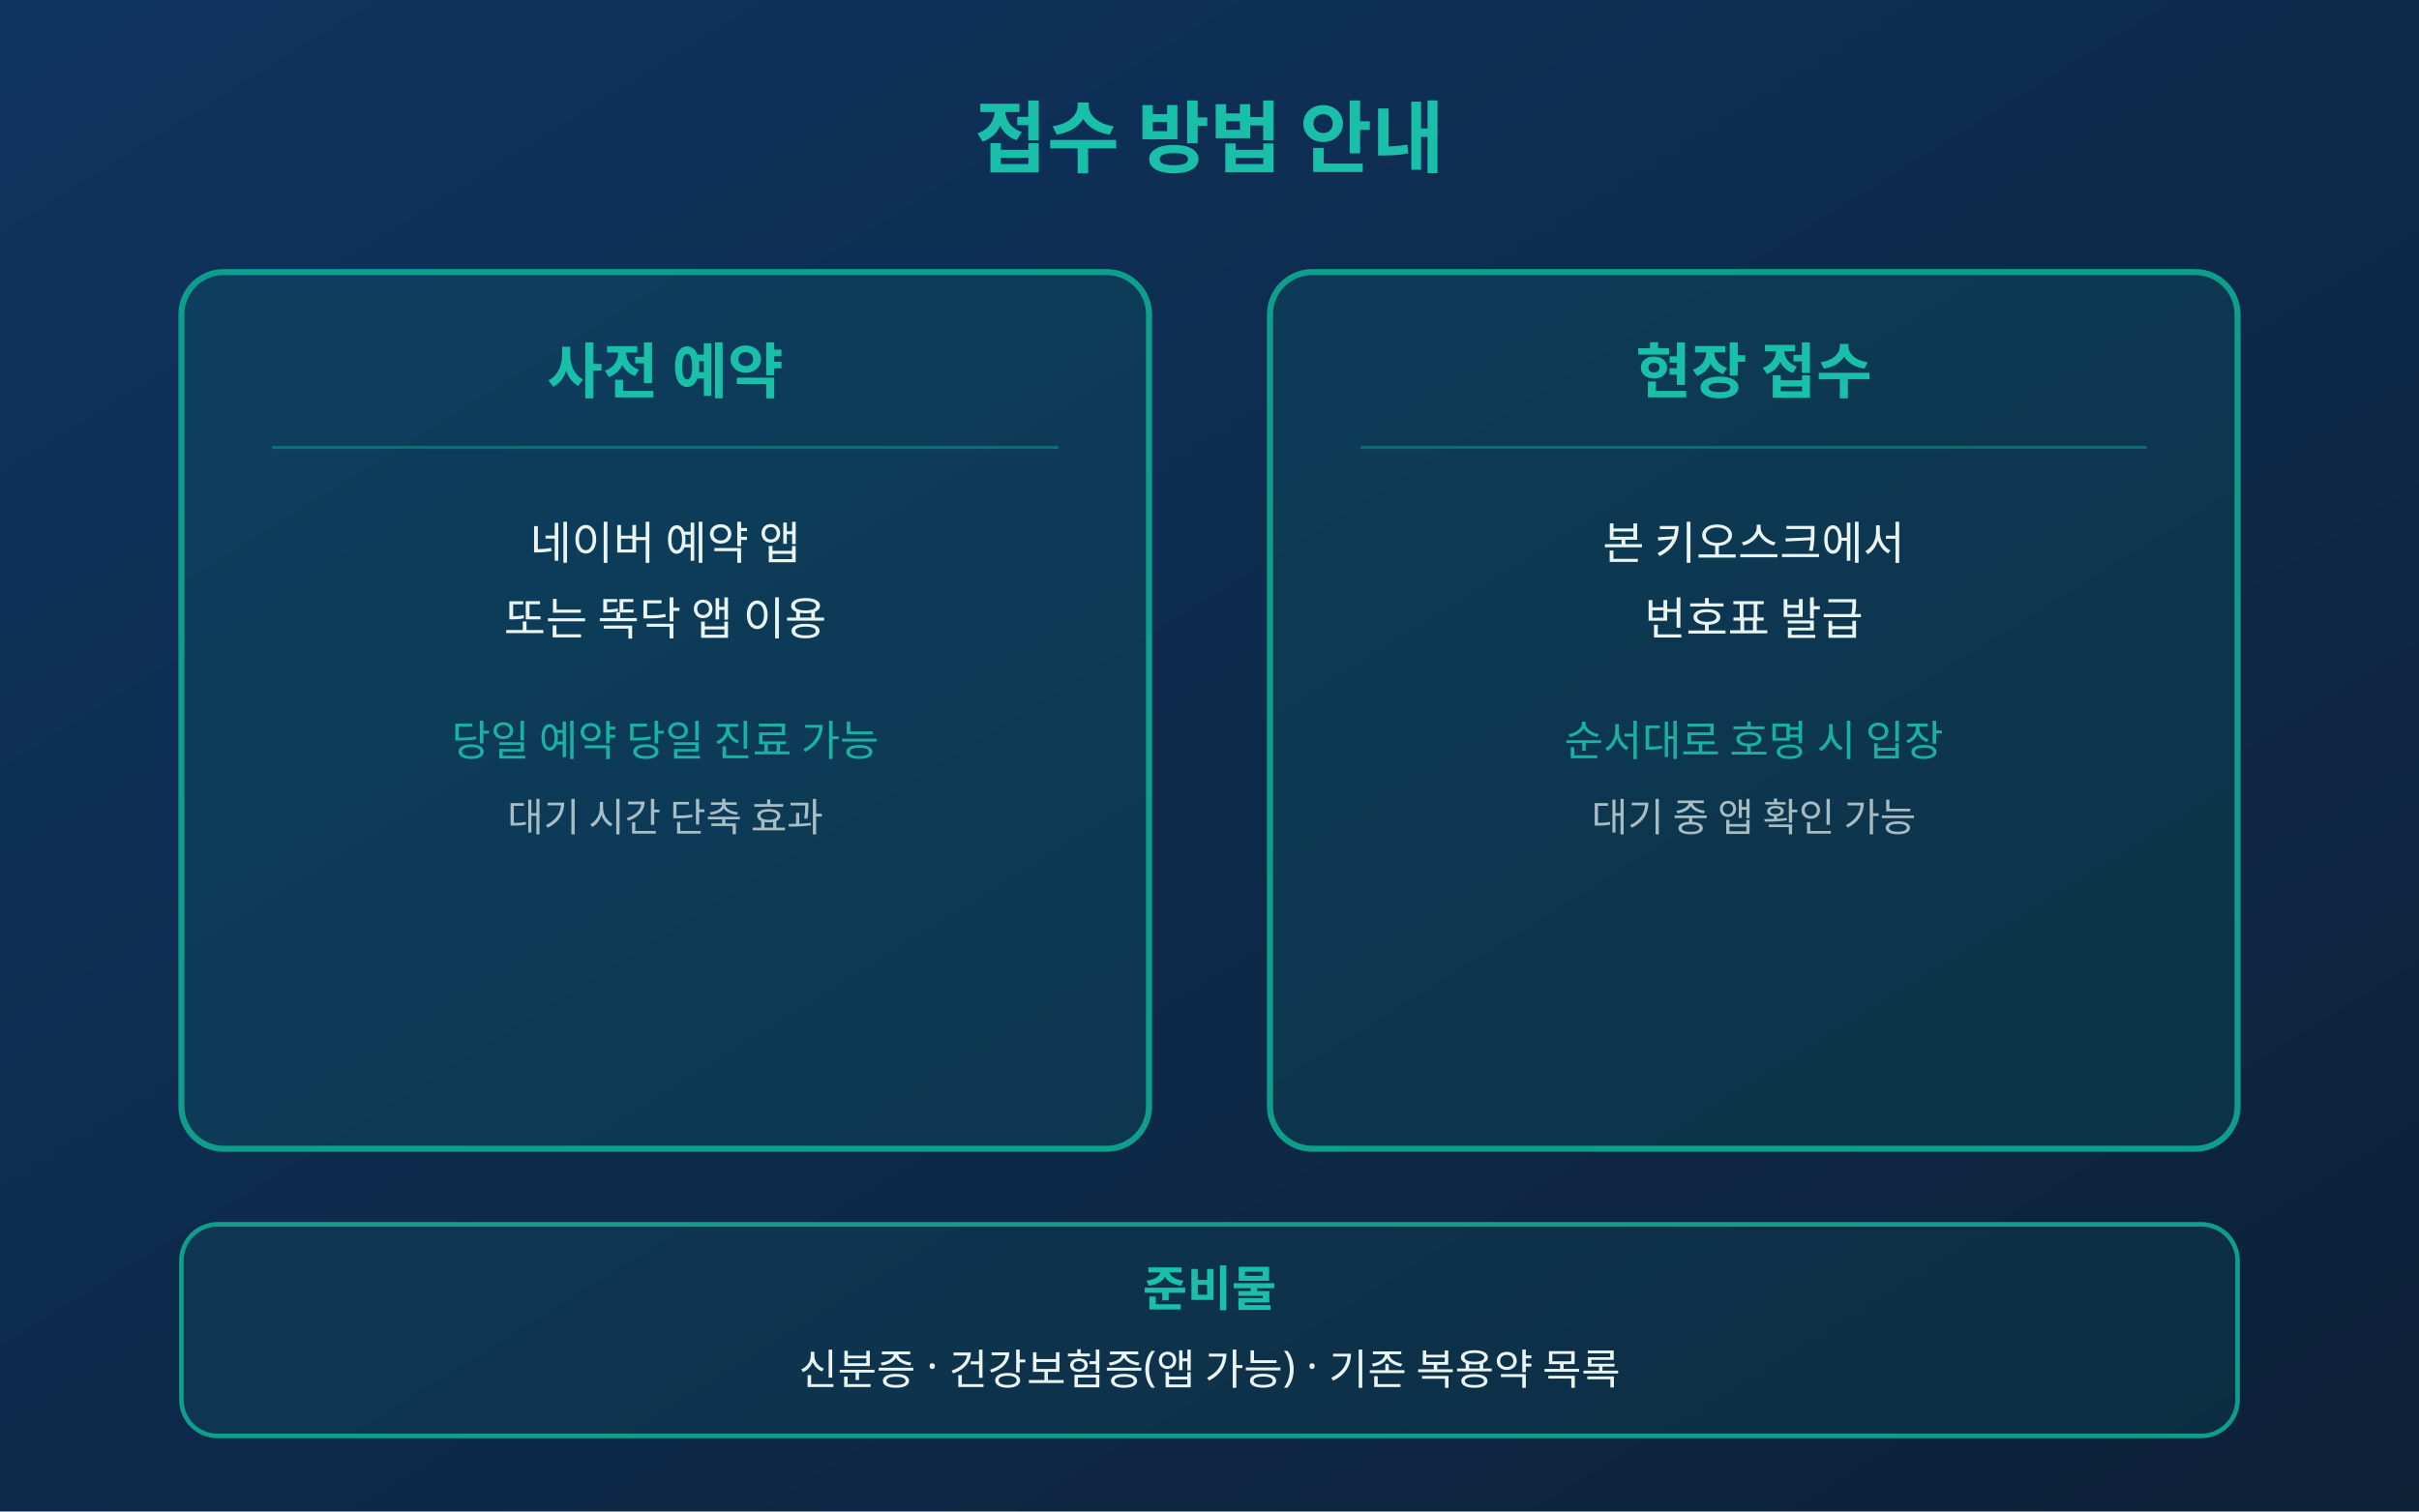
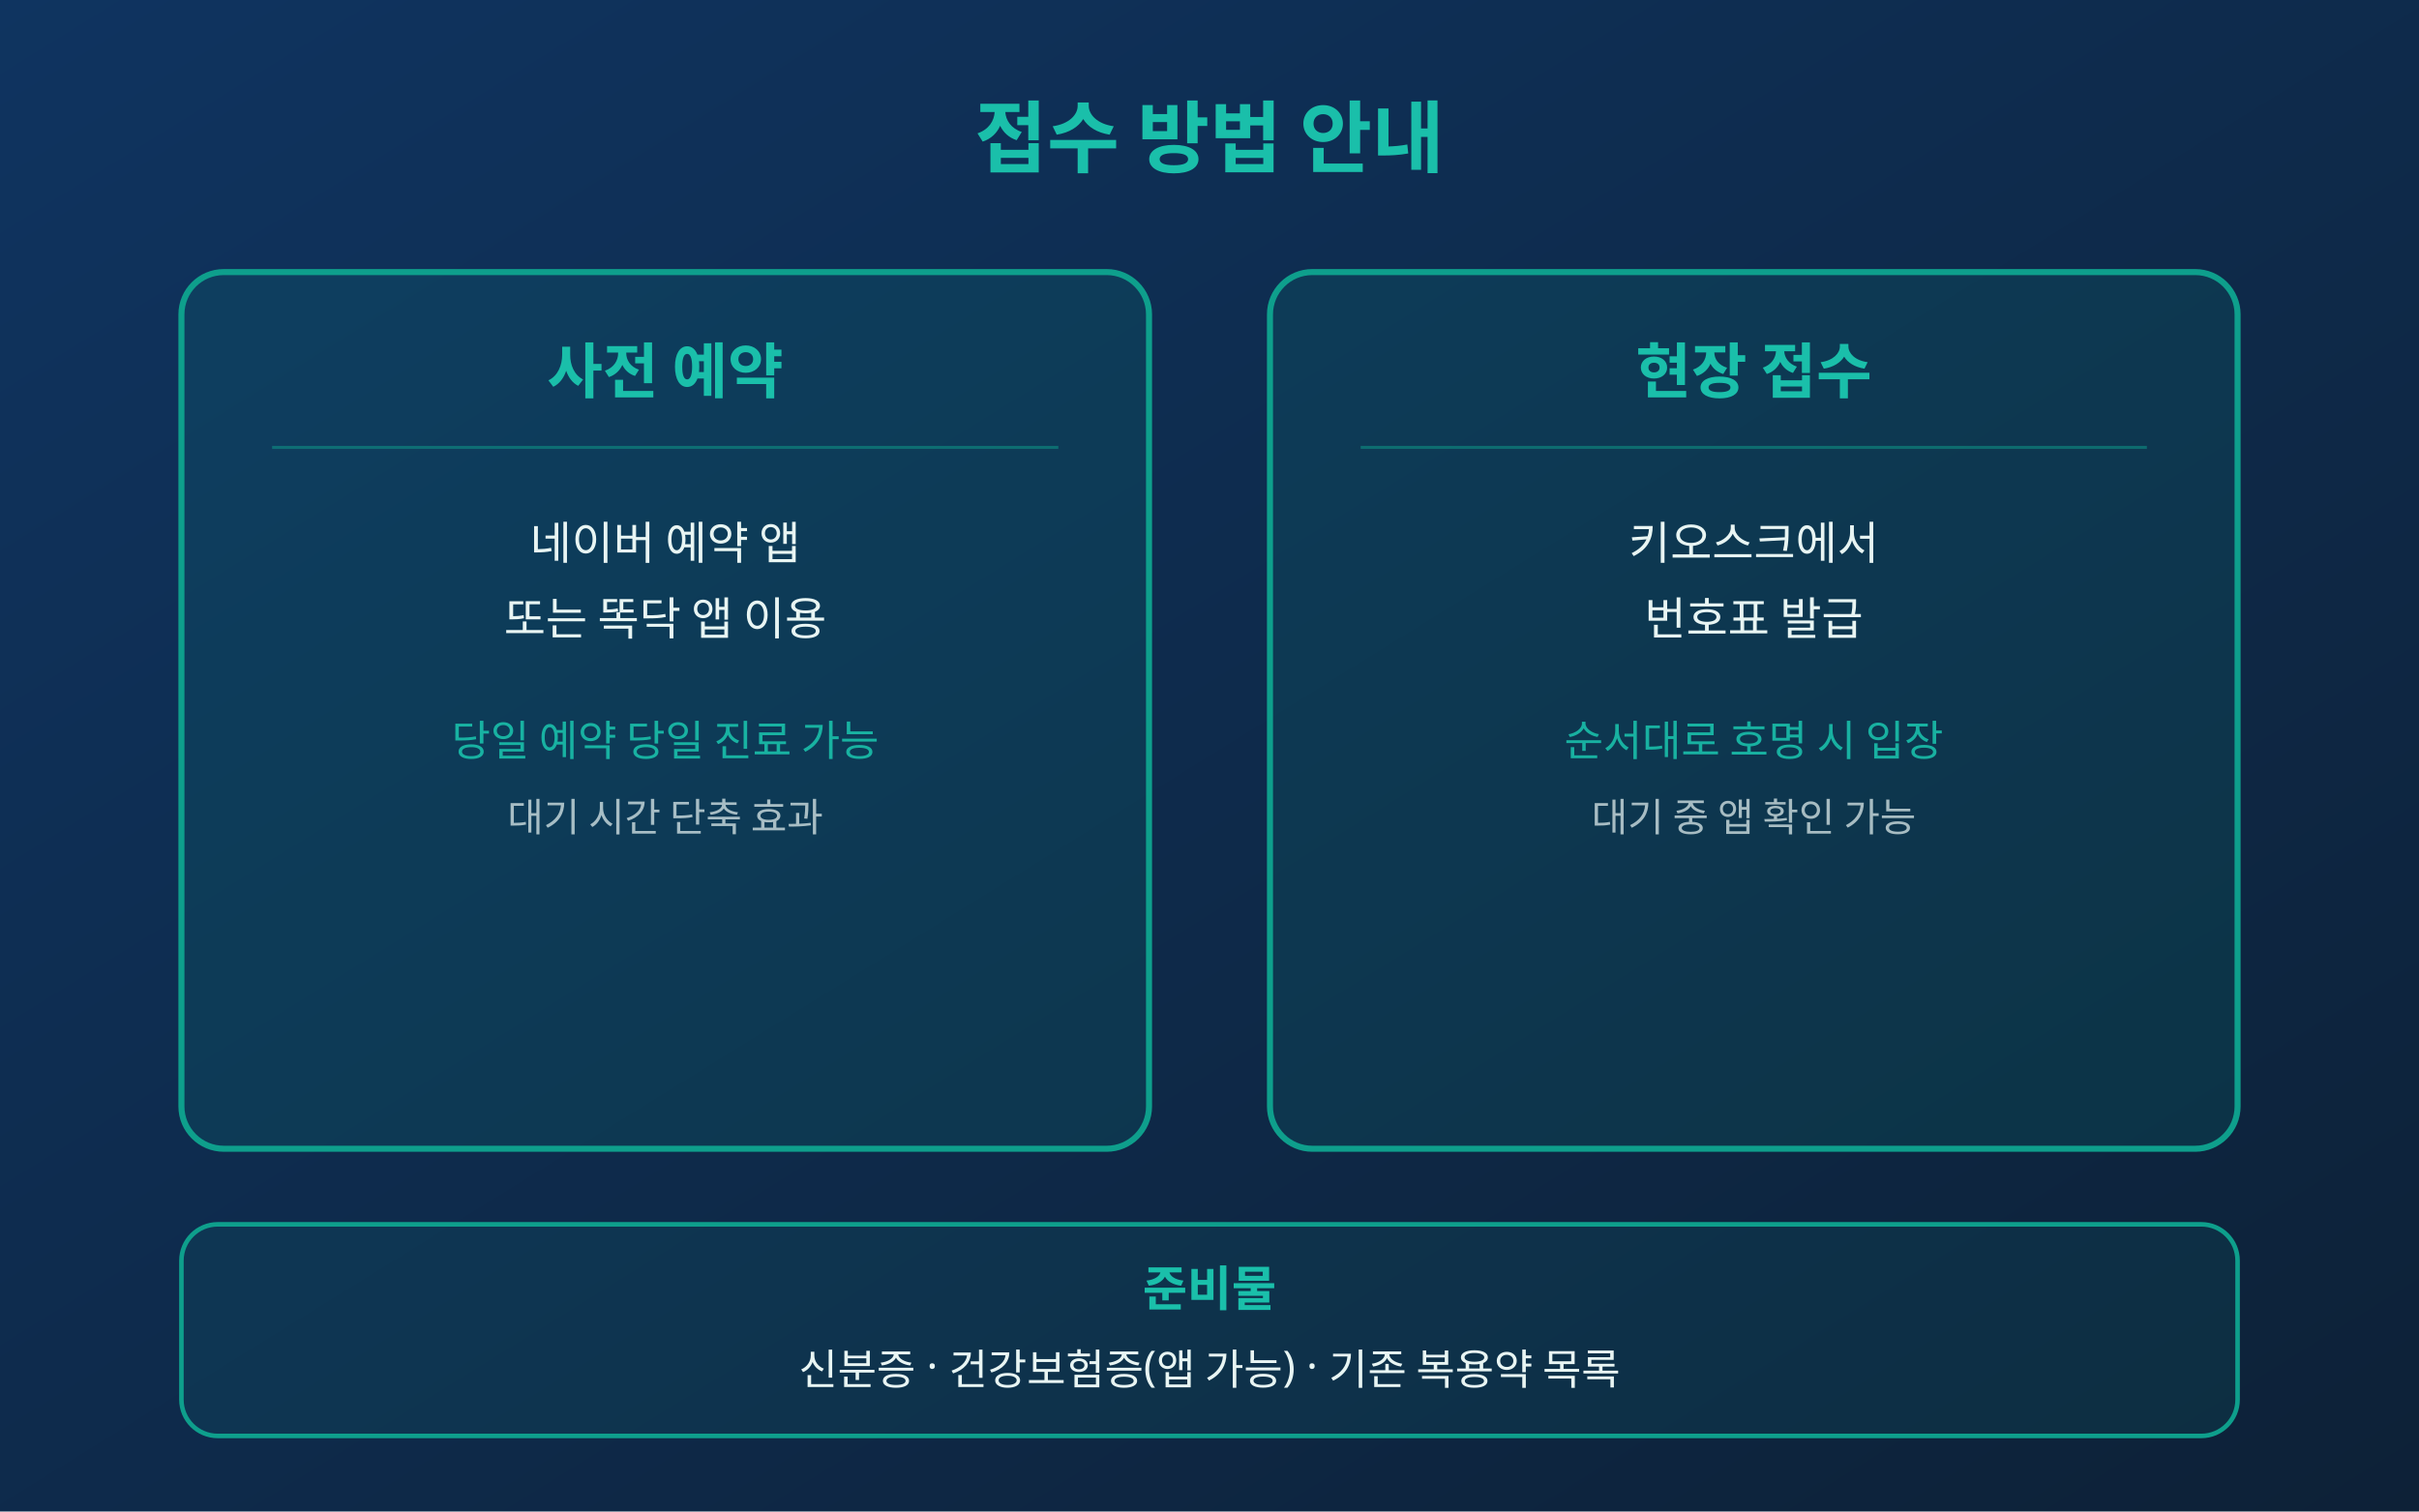
<svg xmlns="http://www.w3.org/2000/svg" viewBox="0 0 800 500" width="800" height="500">
  <defs>
    <linearGradient id="bg" x1="0" y1="0" x2="1" y2="1">
      <stop offset="0" stop-color="#0f3460" />
      <stop offset="1" stop-color="#0d2137" />
    </linearGradient>
  </defs>
  <rect width="800" height="500" fill="url(#bg)" />
  <text x="400" y="55" fill="#1abfaa" font-size="26" font-family="sans-serif" text-anchor="middle" font-weight="bold">접수 방법 안내</text>
  <rect x="60" y="90" width="320" height="290" rx="14" fill="#0e9f8c" fill-opacity="0.12" stroke="#0e9f8c" stroke-width="2" />
  <text x="220" y="130" fill="#1abfaa" font-size="20" font-family="sans-serif" text-anchor="middle" font-weight="bold">사전 예약</text>
  <line x1="90" y1="148" x2="350" y2="148" stroke="#0e9f8c" stroke-width="1" opacity="0.5" />
  <text x="220" y="185" fill="#e8f5f3" font-size="15" font-family="sans-serif" text-anchor="middle">네이버 예약 앱</text>
  <text x="220" y="210" fill="#e8f5f3" font-size="15" font-family="sans-serif" text-anchor="middle">또는 똑닥 앱 이용</text>
  <text x="220" y="250" fill="#1abfaa" font-size="14" font-family="sans-serif" text-anchor="middle" opacity="0.9">당일 예약 당일 진료 가능</text>
  <text x="220" y="275" fill="#e8f5f3" font-size="13" font-family="sans-serif" text-anchor="middle" opacity="0.7">대기 시간 단축 효과</text>
  <rect x="420" y="90" width="320" height="290" rx="14" fill="#0e9f8c" fill-opacity="0.12" stroke="#0e9f8c" stroke-width="2" />
  <text x="580" y="130" fill="#1abfaa" font-size="20" font-family="sans-serif" text-anchor="middle" font-weight="bold">현장 접수</text>
  <line x1="450" y1="148" x2="710" y2="148" stroke="#0e9f8c" stroke-width="1" opacity="0.5" />
-   <text x="580" y="185" fill="#e8f5f3" font-size="15" font-family="sans-serif" text-anchor="middle">본 키오스크에서</text>
+   <text x="580" y="185" fill="#e8f5f3" font-size="15" font-family="sans-serif" text-anchor="middle">키오스크에서</text>
  <text x="580" y="210" fill="#e8f5f3" font-size="15" font-family="sans-serif" text-anchor="middle">번호표 발급</text>
  <text x="580" y="250" fill="#1abfaa" font-size="14" font-family="sans-serif" text-anchor="middle" opacity="0.9">순서대로 호명 시 입장</text>
  <text x="580" y="275" fill="#e8f5f3" font-size="13" font-family="sans-serif" text-anchor="middle" opacity="0.7">대기 중 앱 확인 가능</text>
  <rect x="60" y="405" width="680" height="70" rx="12" fill="#0e9f8c" fill-opacity="0.1" stroke="#0e9f8c" stroke-width="1.5" />
  <text x="400" y="432" fill="#1abfaa" font-size="16" font-family="sans-serif" text-anchor="middle" font-weight="bold">준비물</text>
  <text x="400" y="458" fill="#e8f5f3" font-size="14" font-family="sans-serif" text-anchor="middle">신분증 · 건강보험증(앱 가능) · 기존 복용약 목록</text>
</svg>
